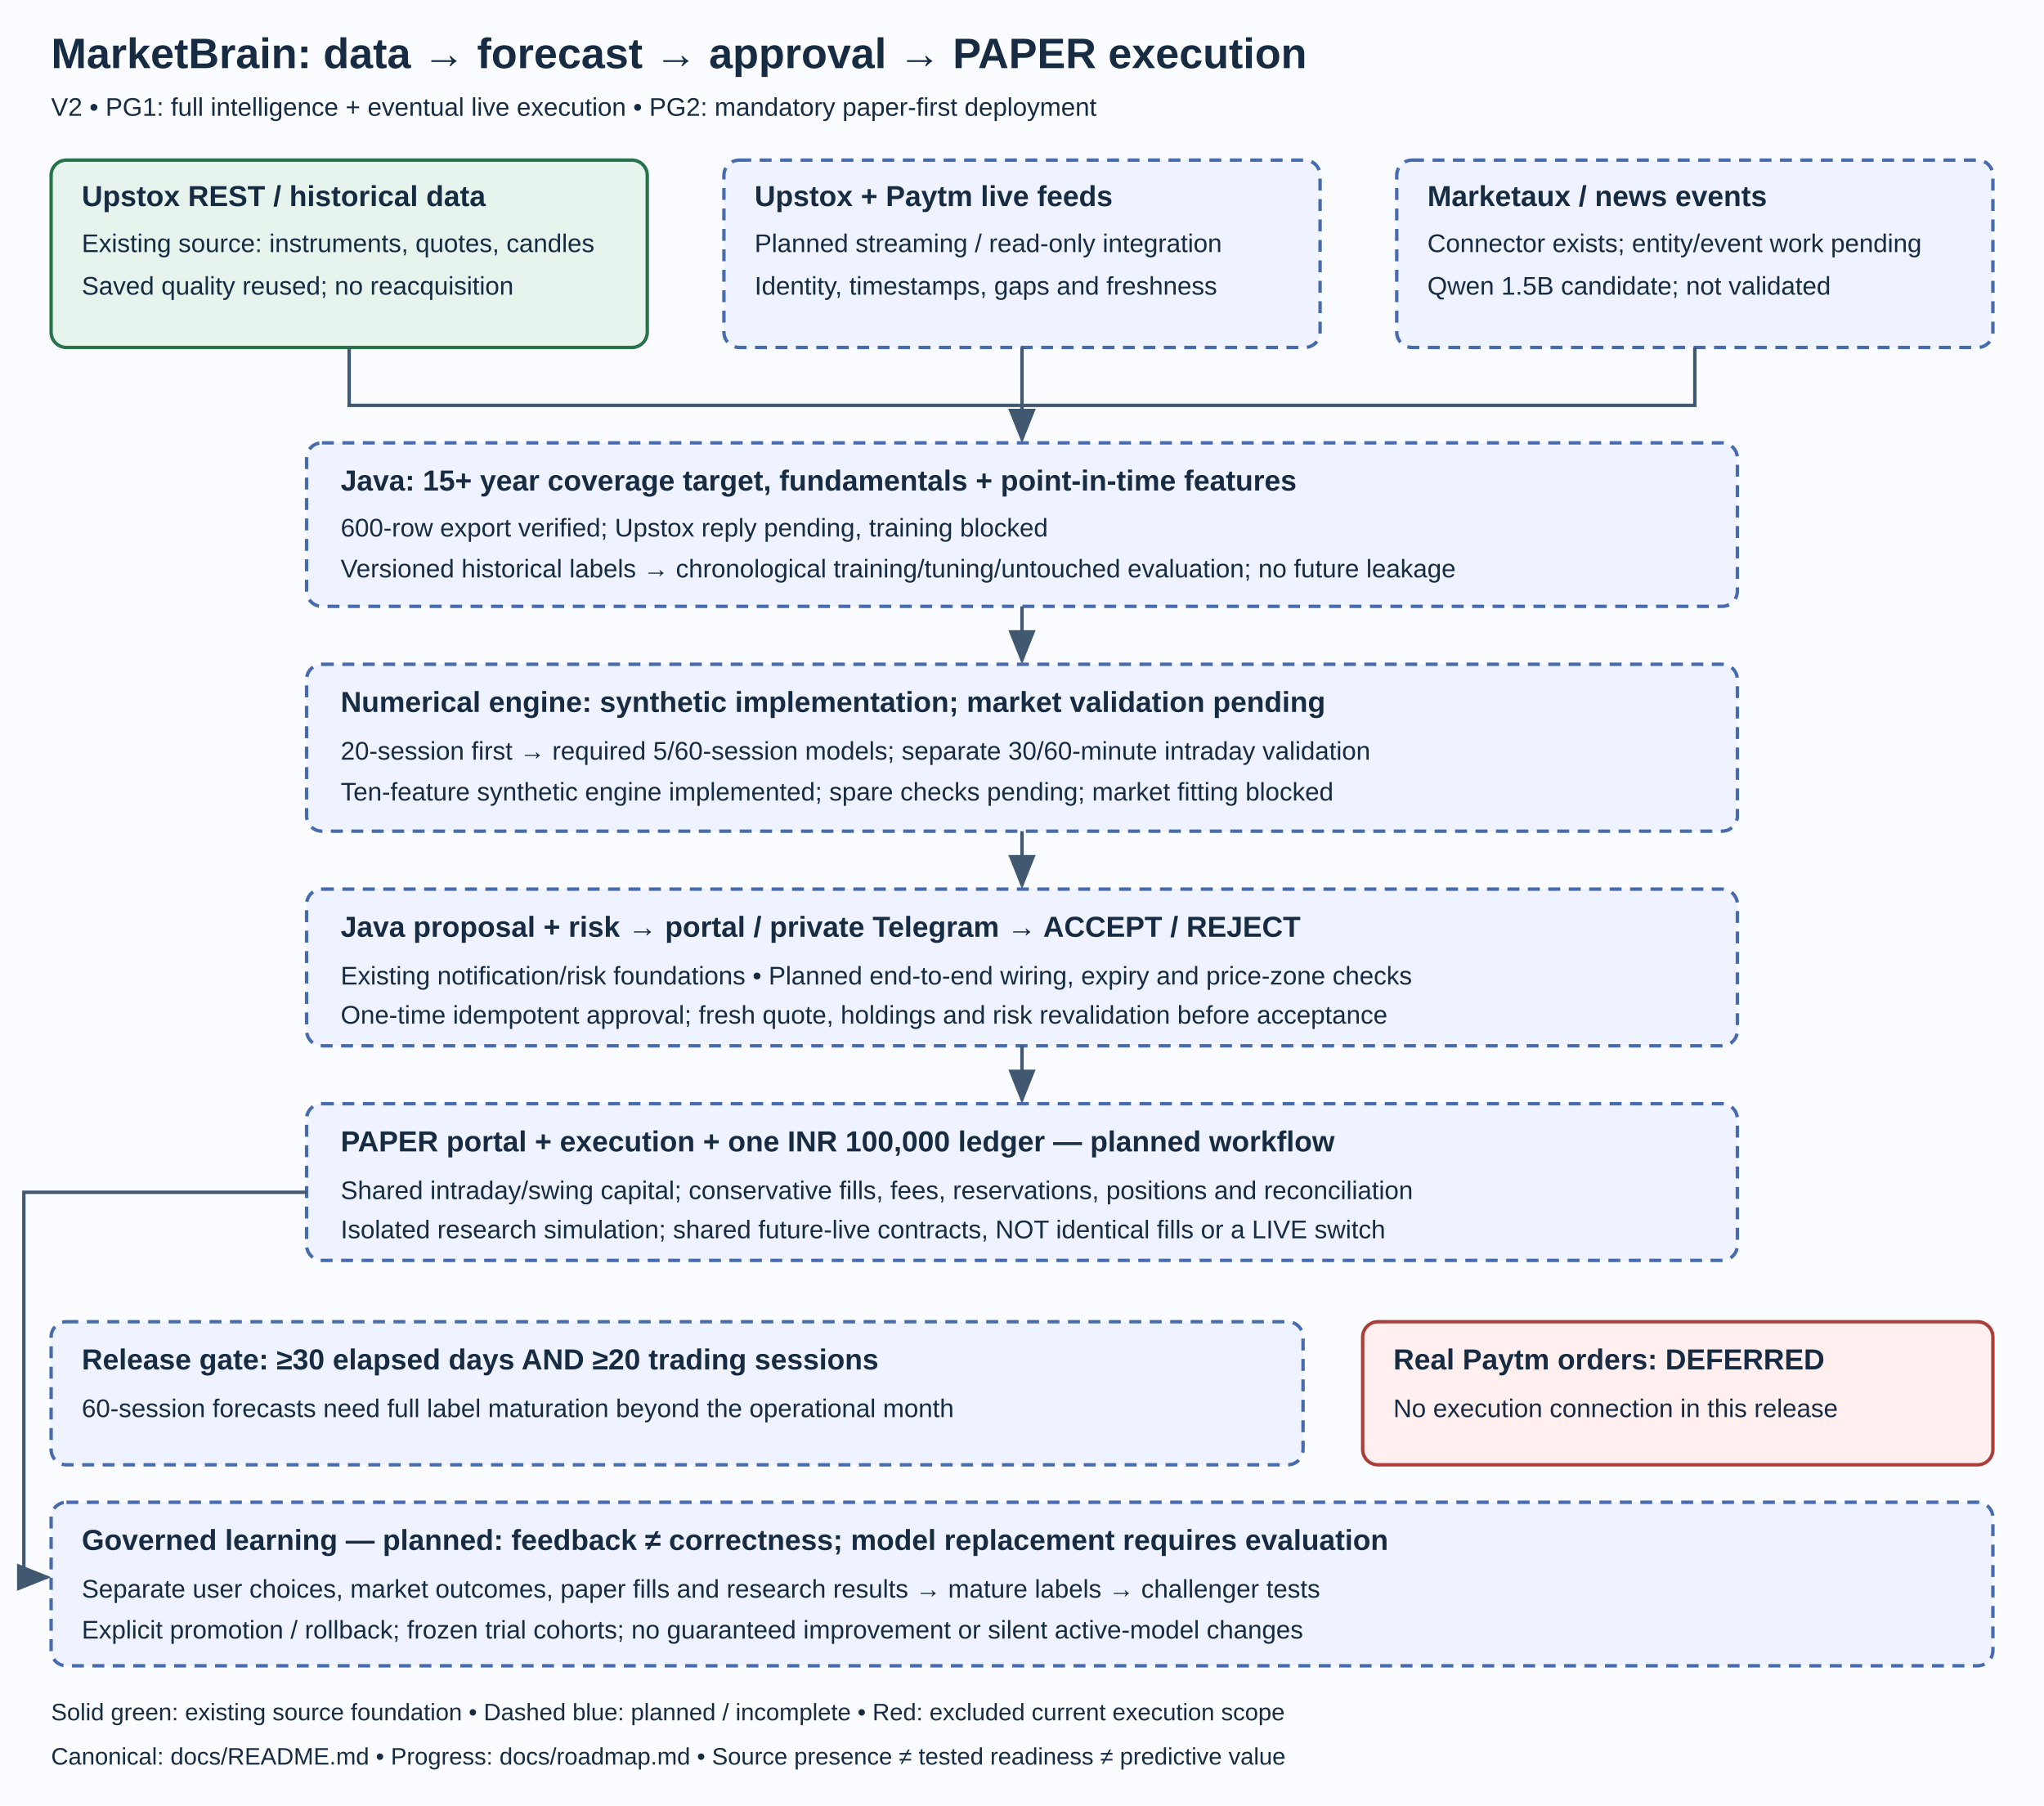
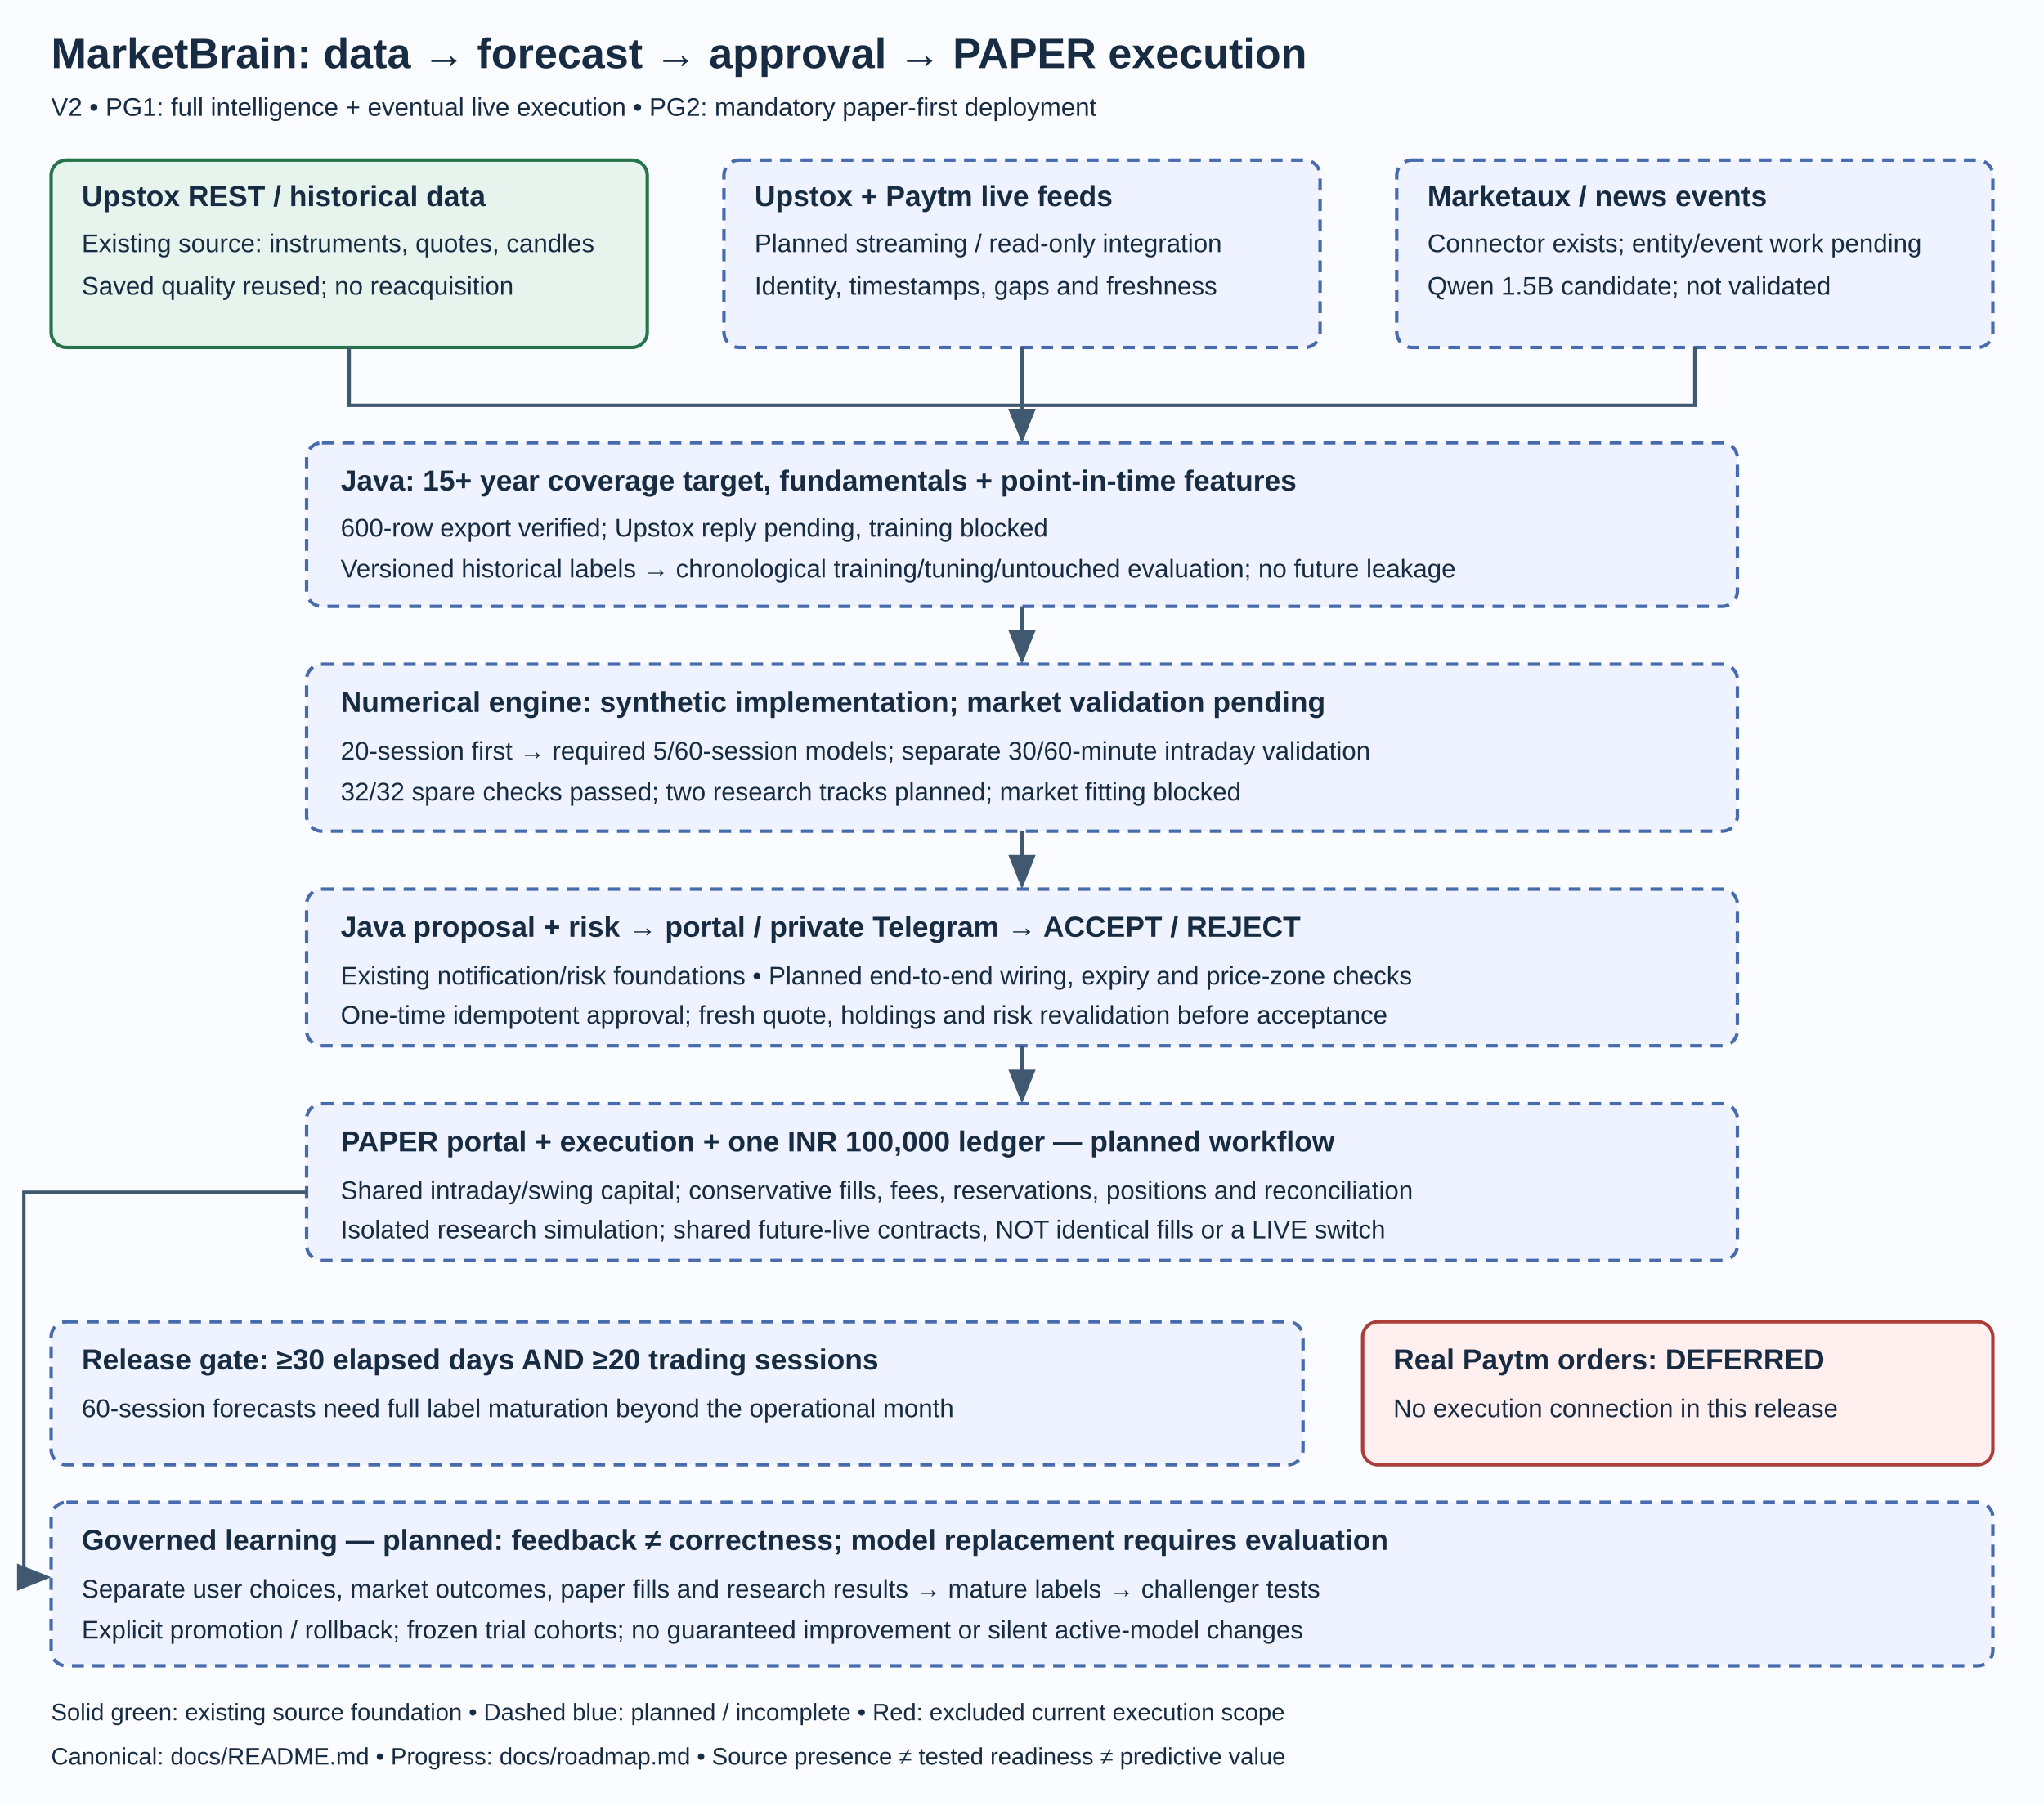
<svg xmlns="http://www.w3.org/2000/svg" width="1200" height="1060" viewBox="0 0 1200 1060" role="img" aria-labelledby="title desc">
  <defs>
    <marker id="arrow" markerWidth="10" markerHeight="8" refX="9" refY="4" orient="auto">
      <path d="M0,0 L10,4 L0,8 Z" fill="#405870" />
    </marker>
    <style>
      text { font-family: Arial, sans-serif; fill: #172b42; }
      .heading { font-size: 25px; font-weight: bold; }
      .label { font-size: 17px; font-weight: bold; }
      .body { font-size: 15px; }
      .small { font-size: 14px; }
      .existing { fill: #e6f4ed; stroke: #26734c; stroke-width: 2; }
      .planned { fill: #eef3ff; stroke: #486bad; stroke-width: 2; stroke-dasharray: 7 5; }
      .blocked { fill: #fff0ef; stroke: #ab3e38; stroke-width: 2; }
      .line { fill: none; stroke: #405870; stroke-width: 2; marker-end: url(#arrow); }
    </style>
  </defs>
  <rect width="1200" height="1060" fill="#fafcff" />
  <text x="30" y="40" class="heading">MarketBrain: data → forecast → approval → PAPER execution</text>
  <text x="30" y="68" class="body">V2 • PG1: full intelligence + eventual live execution • PG2: mandatory paper-first deployment</text>
  <rect x="30" y="94" width="350" height="110" rx="9" class="existing" />
  <text x="48" y="121" class="label">Upstox REST / historical data</text>
  <text x="48" y="148" class="body">Existing source: instruments, quotes, candles</text>
  <text x="48" y="173" class="body">Saved quality reused; no reacquisition</text>
  <rect x="425" y="94" width="350" height="110" rx="9" class="planned" />
  <text x="443" y="121" class="label">Upstox + Paytm live feeds</text>
  <text x="443" y="148" class="body">Planned streaming / read-only integration</text>
  <text x="443" y="173" class="body">Identity, timestamps, gaps and freshness</text>
  <rect x="820" y="94" width="350" height="110" rx="9" class="planned" />
  <text x="838" y="121" class="label">Marketaux / news events</text>
  <text x="838" y="148" class="body">Connector exists; entity/event work pending</text>
  <text x="838" y="173" class="body">Qwen 1.5B candidate; not validated</text>
  <path d="M205 204 V238 H600 V258" class="line" />
  <path d="M600 204 V258" class="line" />
  <path d="M995 204 V238 H600" fill="none" stroke="#405870" stroke-width="2" />
  <rect x="180" y="260" width="840" height="96" rx="9" class="planned" />
  <text x="200" y="288" class="label">Java: 15+ year coverage target, fundamentals + point-in-time features</text>
  <text x="200" y="315" class="body">600-row export verified; Upstox reply pending, training blocked</text>
  <text x="200" y="339" class="body">Versioned historical labels → chronological training/tuning/untouched evaluation; no future leakage</text>
  <path d="M600 356 V388" class="line" />
  <rect x="180" y="390" width="840" height="98" rx="9" class="planned" />
  <text x="200" y="418" class="label">Numerical engine: synthetic implementation; market validation pending</text>
  <text x="200" y="446" class="body">20-session first → required 5/60-session models; separate 30/60-minute intraday validation</text>
-   <text x="200" y="470" class="body">Ten-feature synthetic engine implemented; spare checks pending; market fitting blocked</text>
+   <text x="200" y="470" class="body">32/32 spare checks passed; two research tracks planned; market fitting blocked</text>
  <path d="M600 488 V520" class="line" />
  <rect x="180" y="522" width="840" height="92" rx="9" class="planned" />
  <text x="200" y="550" class="label">Java proposal + risk → portal / private Telegram → ACCEPT / REJECT</text>
  <text x="200" y="578" class="body">Existing notification/risk foundations • Planned end-to-end wiring, expiry and price-zone checks</text>
  <text x="200" y="601" class="body">One-time idempotent approval; fresh quote, holdings and risk revalidation before acceptance</text>
  <path d="M600 614 V646" class="line" />
  <rect x="180" y="648" width="840" height="92" rx="9" class="planned" />
  <text x="200" y="676" class="label">PAPER portal + execution + one INR 100,000 ledger — planned workflow</text>
  <text x="200" y="704" class="body">Shared intraday/swing capital; conservative fills, fees, reservations, positions and reconciliation</text>
  <text x="200" y="727" class="body">Isolated research simulation; shared future-live contracts, NOT identical fills or a LIVE switch</text>
  <rect x="30" y="776" width="735" height="84" rx="9" class="planned" />
  <text x="48" y="804" class="label">Release gate: ≥30 elapsed days AND ≥20 trading sessions</text>
  <text x="48" y="832" class="body">60-session forecasts need full label maturation beyond the operational month</text>
  <rect x="800" y="776" width="370" height="84" rx="9" class="blocked" />
  <text x="818" y="804" class="label">Real Paytm orders: DEFERRED</text>
  <text x="818" y="832" class="body">No execution connection in this release</text>
  <path d="M180 700 H14 V926 H28" class="line" />
  <rect x="30" y="882" width="1140" height="96" rx="9" class="planned" />
  <text x="48" y="910" class="label">Governed learning — planned: feedback ≠ correctness; model replacement requires evaluation</text>
  <text x="48" y="938" class="body">Separate user choices, market outcomes, paper fills and research results → mature labels → challenger tests</text>
  <text x="48" y="962" class="body">Explicit promotion / rollback; frozen trial cohorts; no guaranteed improvement or silent active-model changes</text>
  <text x="30" y="1010" class="small">Solid green: existing source foundation • Dashed blue: planned / incomplete • Red: excluded current execution scope</text>
  <text x="30" y="1036" class="small">Canonical: docs/README.md • Progress: docs/roadmap.md • Source presence ≠ tested readiness ≠ predictive value</text>
</svg>
